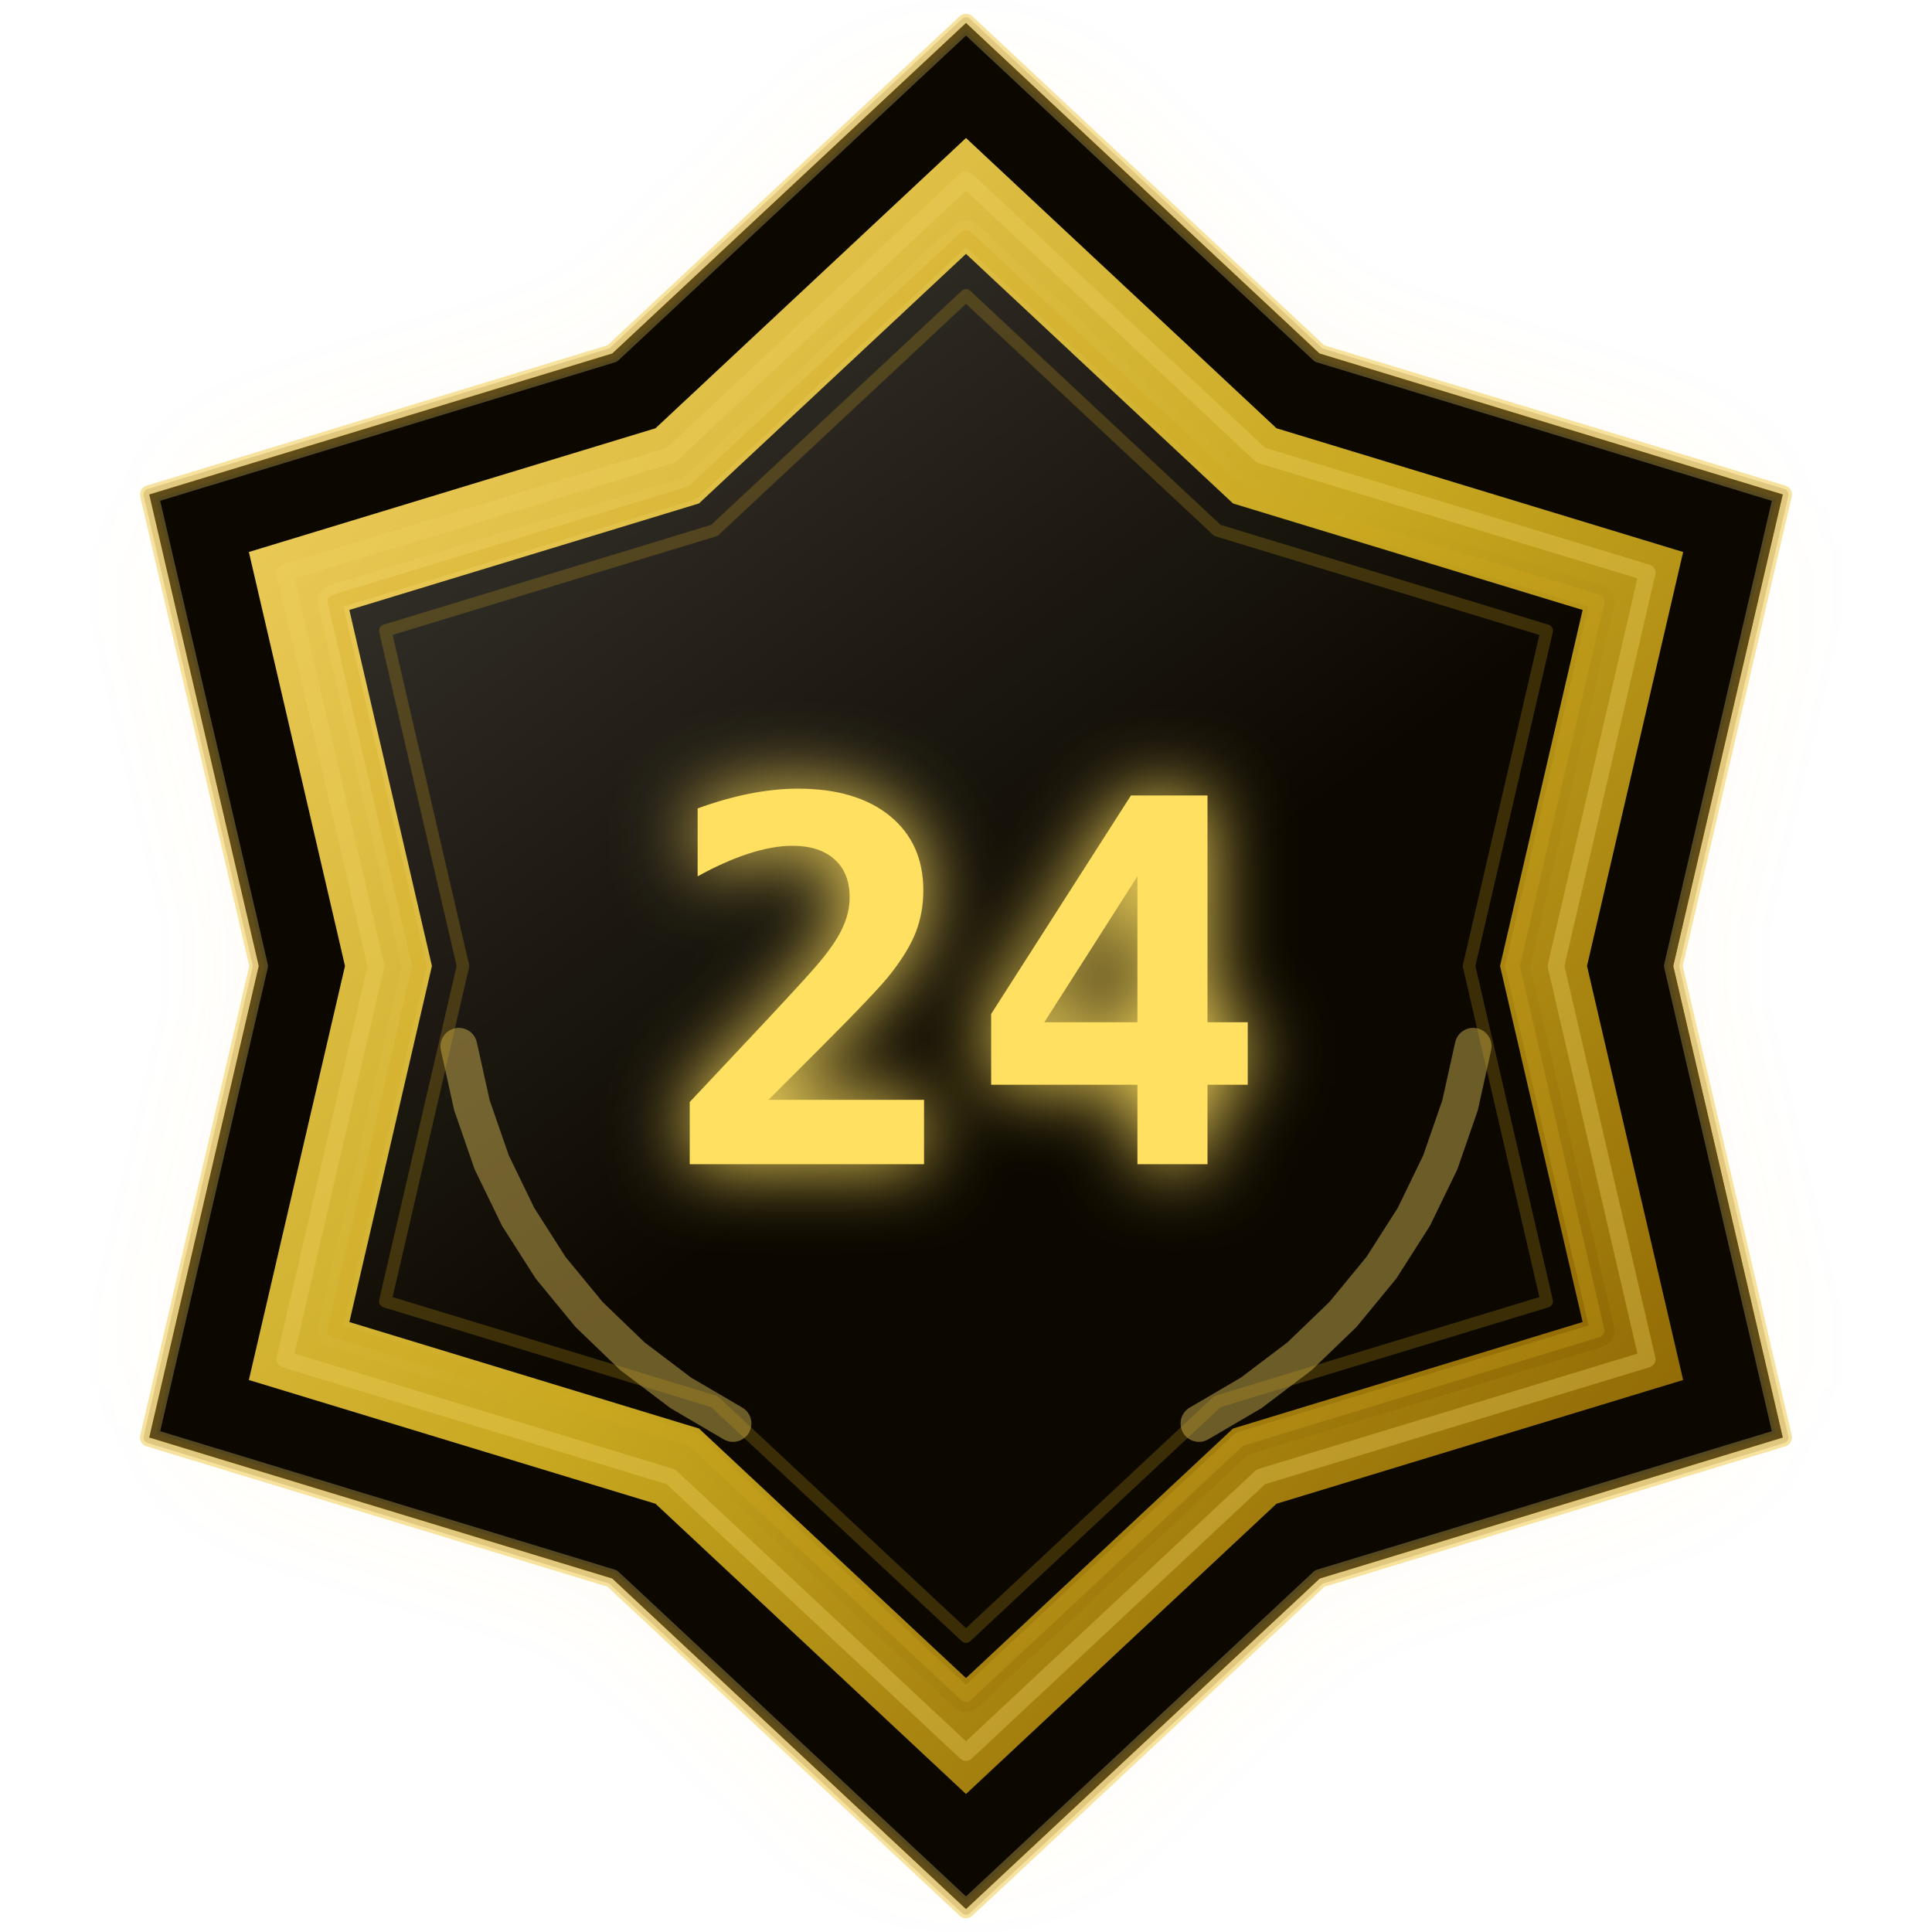
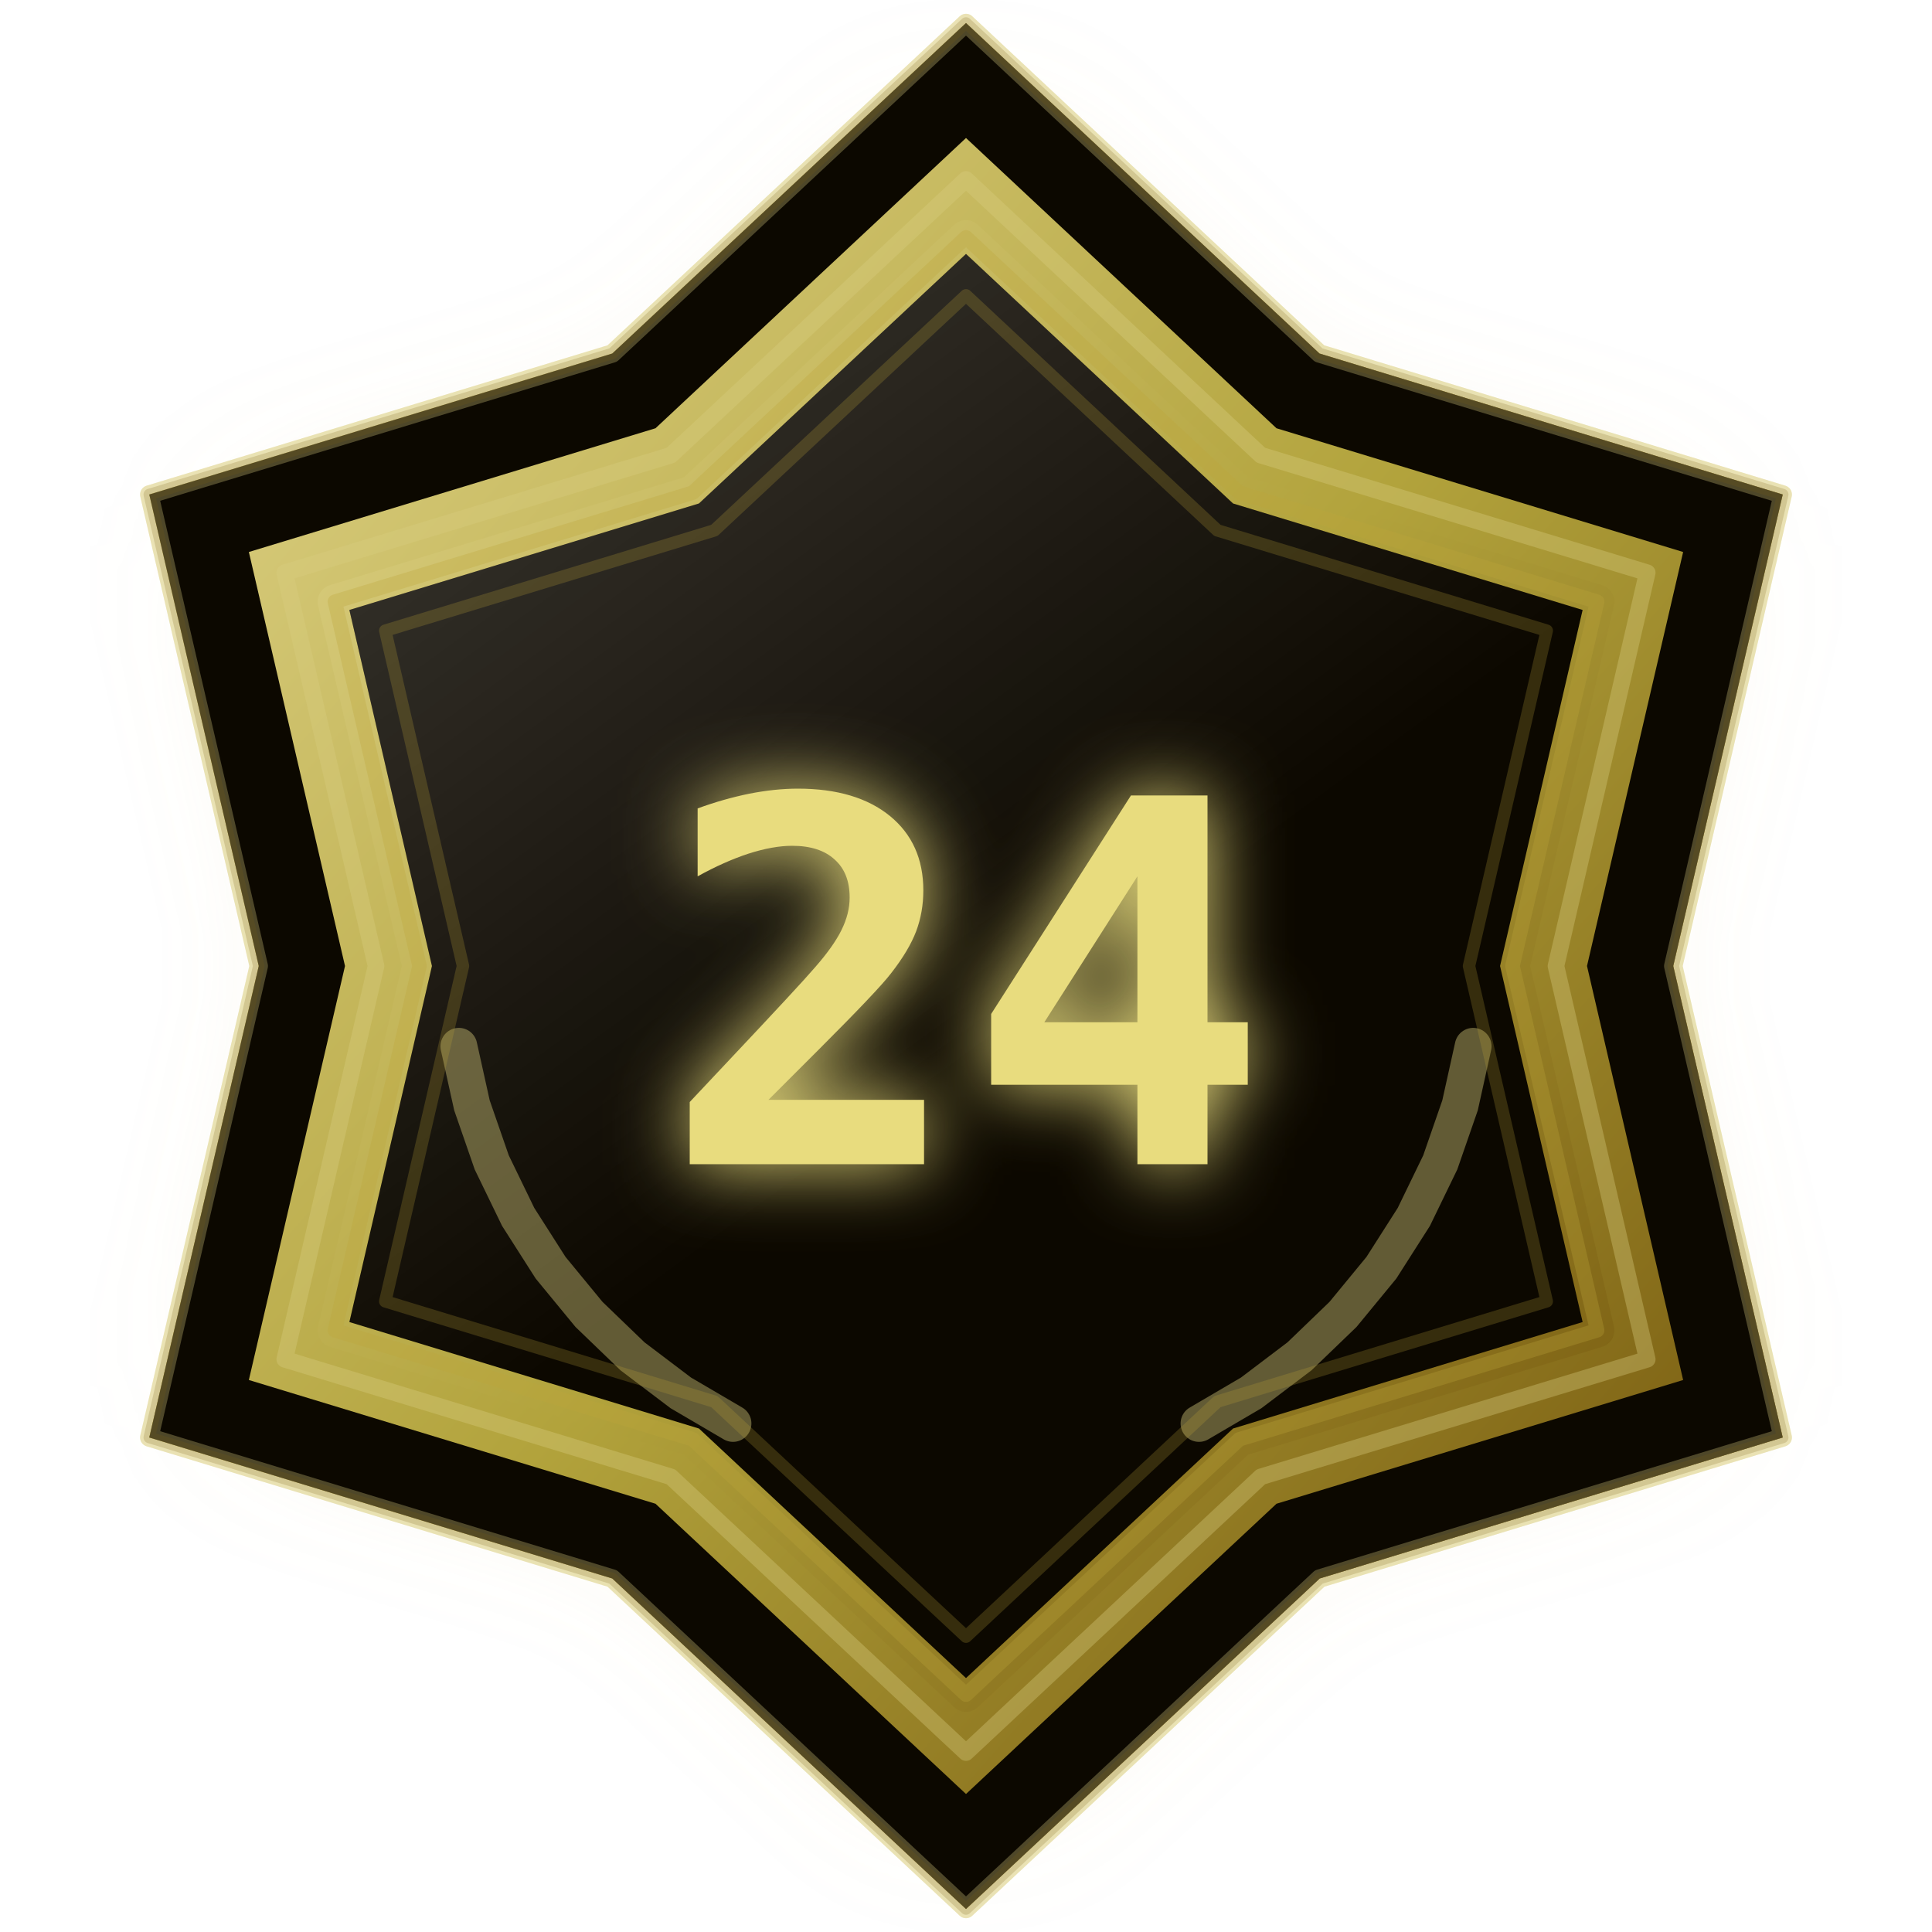
<svg xmlns="http://www.w3.org/2000/svg" width="84" height="84" viewBox="0 0 84 84" role="img" aria-label="Level 24 Badge">
  <defs>
    <radialGradient id="bglv24" cx="35%" cy="28%" r="72%">
      <stop offset="0%" stop-color="#0c0800" />
      <stop offset="100%" stop-color="#0c0800" />
    </radialGradient>
    <linearGradient id="rimlv24" x1="5%" y1="5%" x2="95%" y2="95%">
-       <stop offset="0%" stop-color="#f0d060" />
-       <stop offset="50%" stop-color="#c8a820" />
-       <stop offset="100%" stop-color="#886000" />
+       <stop offset="0%" stop-color="#dace80" />
+       <stop offset="50%" stop-color="#b2a33c" />
+       <stop offset="100%" stop-color="#795c10" />
    </linearGradient>
    <linearGradient id="shlv24" x1="18%" y1="0%" x2="82%" y2="100%">
      <stop offset="0%" stop-color="white" stop-opacity="0.18" />
      <stop offset="55%" stop-color="white" stop-opacity="0" />
    </linearGradient>
    <filter id="gllv24" x="-40%" y="-40%" width="180%" height="180%">
      <feGaussianBlur stdDeviation="1.6" result="b" />
      <feMerge>
        <feMergeNode in="b" />
        <feMergeNode in="SourceGraphic" />
      </feMerge>
    </filter>
    <filter id="halolv24" x="-35%" y="-35%" width="170%" height="170%">
      <feGaussianBlur stdDeviation="3.5" result="b" />
      <feMerge>
        <feMergeNode in="b" />
        <feMergeNode in="SourceGraphic" />
      </feMerge>
    </filter>
    <linearGradient id="pglv24_0" x1="5%" y1="0%" x2="95%" y2="100%">
-       <stop offset="0%" stop-color="#f0d060" stop-opacity="0.95" />
-       <stop offset="38%" stop-color="#c8a820" stop-opacity="0.90" />
-       <stop offset="100%" stop-color="#886000" stop-opacity="0.85" />
+       <stop offset="0%" stop-color="#dace80" stop-opacity="0.95" />
+       <stop offset="38%" stop-color="#b2a33c" stop-opacity="0.90" />
+       <stop offset="100%" stop-color="#795c10" stop-opacity="0.85" />
    </linearGradient>
    <linearGradient id="pglv24_1" x1="5%" y1="0%" x2="95%" y2="100%">
-       <stop offset="0%" stop-color="#f0d060" stop-opacity="0.95" />
-       <stop offset="38%" stop-color="#c8a820" stop-opacity="0.90" />
-       <stop offset="100%" stop-color="#886000" stop-opacity="0.85" />
+       <stop offset="0%" stop-color="#dace80" stop-opacity="0.95" />
+       <stop offset="38%" stop-color="#b2a33c" stop-opacity="0.90" />
+       <stop offset="100%" stop-color="#795c10" stop-opacity="0.85" />
    </linearGradient>
    <linearGradient id="pglv24_2" x1="5%" y1="0%" x2="95%" y2="100%">
-       <stop offset="0%" stop-color="#f0d060" stop-opacity="0.95" />
-       <stop offset="38%" stop-color="#c8a820" stop-opacity="0.90" />
-       <stop offset="100%" stop-color="#886000" stop-opacity="0.85" />
+       <stop offset="0%" stop-color="#dace80" stop-opacity="0.95" />
+       <stop offset="38%" stop-color="#b2a33c" stop-opacity="0.90" />
+       <stop offset="100%" stop-color="#795c10" stop-opacity="0.85" />
    </linearGradient>
  </defs>
-   <path d="M73.18,24.00 L69.00,42.00 L73.18,60.00 L55.50,65.38 L42.00,78.00 L28.50,65.38 L10.82,60.00 L15.00,42.00 L10.82,24.00 L28.50,18.62 L42.00,6.00 L55.50,18.62Z" fill="#f0d060" fill-opacity="0.28" filter="url(#halolv24)" />
+   <path d="M73.18,24.00 L69.00,42.00 L73.18,60.00 L55.50,65.38 L42.00,78.00 L28.50,65.38 L10.82,60.00 L15.00,42.00 L10.82,24.00 L28.50,18.62 L42.00,6.00 L55.50,18.62Z" fill="#dace80" fill-opacity="0.28" filter="url(#halolv24)" />
  <path d="M75.98,22.38 L71.43,42.00 L75.98,61.62 L56.71,67.49 L42.00,81.24 L27.28,67.49 L8.02,61.62 L12.57,42.00 L8.02,22.38 L27.28,16.51 L42.00,2.76 L56.71,16.51Z" fill="url(#pglv24_0)" />
  <path d="M73.18,24.00 L69.00,42.00 L73.18,60.00 L55.50,65.38 L42.00,78.00 L28.50,65.38 L10.82,60.00 L15.00,42.00 L10.82,24.00 L28.50,18.62 L42.00,6.00 L55.50,18.62Z" fill="#0c0800" />
-   <path d="M75.98,22.38 L71.43,42.00 L75.98,61.62 L56.71,67.49 L42.00,81.24 L27.28,67.49 L8.02,61.62 L12.57,42.00 L8.02,22.38 L27.28,16.51 L42.00,2.76 L56.71,16.51Z" fill="none" stroke="#f0d060" stroke-width="0.8" stroke-opacity="0.48" stroke-linejoin="round" />
-   <path d="M73.18,24.00 L69.00,42.00 L73.18,60.00 L55.50,65.38 L42.00,78.00 L28.50,65.38 L10.82,60.00 L15.00,42.00 L10.82,24.00 L28.50,18.62 L42.00,6.00 L55.50,18.62Z" fill="none" stroke="#886000" stroke-width="0.5" stroke-opacity="0.28" stroke-linejoin="round" />
+   <path d="M75.98,22.38 L71.43,42.00 L75.98,61.62 L56.71,67.49 L42.00,81.24 L27.28,67.49 L8.02,61.62 L12.57,42.00 L8.02,22.38 L27.28,16.51 L42.00,2.76 L56.71,16.51Z" fill="none" stroke="#dace80" stroke-width="0.8" stroke-opacity="0.48" stroke-linejoin="round" />
+   <path d="M73.18,24.00 L69.00,42.00 L73.18,60.00 L55.50,65.38 L42.00,78.00 L28.50,65.38 L10.82,60.00 L15.00,42.00 L10.82,24.00 L28.50,18.62 L42.00,6.00 L55.50,18.62Z" fill="none" stroke="#795c10" stroke-width="0.5" stroke-opacity="0.28" stroke-linejoin="round" />
  <path d="M77.51,21.50 L72.75,42.00 L77.51,62.50 L57.38,68.63 L42.00,83.00 L26.62,68.63 L6.49,62.50 L11.25,42.00 L6.49,21.50 L26.62,15.37 L42.00,1.00 L57.37,15.37Z" fill="url(#pglv24_1)" />
  <path d="M75.98,22.38 L71.43,42.00 L75.98,61.62 L56.71,67.49 L42.00,81.24 L27.28,67.49 L8.02,61.62 L12.57,42.00 L8.02,22.38 L27.28,16.51 L42.00,2.76 L56.71,16.51Z" fill="#0c0800" />
-   <path d="M77.51,21.50 L72.75,42.00 L77.51,62.50 L57.38,68.63 L42.00,83.00 L26.62,68.63 L6.49,62.50 L11.25,42.00 L6.49,21.50 L26.62,15.37 L42.00,1.00 L57.37,15.37Z" fill="none" stroke="#f0d060" stroke-width="0.8" stroke-opacity="0.40" stroke-linejoin="round" />
-   <path d="M75.98,22.38 L71.43,42.00 L75.98,61.62 L56.71,67.49 L42.00,81.24 L27.28,67.49 L8.02,61.62 L12.57,42.00 L8.02,22.38 L27.28,16.51 L42.00,2.76 L56.71,16.51Z" fill="none" stroke="#886000" stroke-width="0.5" stroke-opacity="0.24" stroke-linejoin="round" />
+   <path d="M77.51,21.50 L72.75,42.00 L77.51,62.50 L57.38,68.63 L42.00,83.00 L26.62,68.63 L6.49,62.50 L11.25,42.00 L6.49,21.50 L26.62,15.37 L42.00,1.00 L57.37,15.37Z" fill="none" stroke="#dace80" stroke-width="0.8" stroke-opacity="0.40" stroke-linejoin="round" />
+   <path d="M75.98,22.38 L71.43,42.00 L75.98,61.62 L56.71,67.49 L42.00,81.24 L27.28,67.49 L8.02,61.62 L12.57,42.00 L8.02,22.38 L27.28,16.51 L42.00,2.76 L56.71,16.51Z" fill="none" stroke="#795c10" stroke-width="0.5" stroke-opacity="0.24" stroke-linejoin="round" />
  <path d="M77.51,21.50 L72.75,42.00 L77.51,62.50 L57.38,68.63 L42.00,83.00 L26.62,68.63 L6.49,62.50 L11.25,42.00 L6.49,21.50 L26.62,15.37 L42.00,1.00 L57.37,15.37Z" fill="url(#pglv24_2)" />
  <path d="M77.51,21.50 L72.75,42.00 L77.51,62.50 L57.38,68.63 L42.00,83.00 L26.62,68.63 L6.49,62.50 L11.25,42.00 L6.49,21.50 L26.62,15.37 L42.00,1.00 L57.37,15.37Z" fill="#0c0800" />
-   <path d="M77.51,21.50 L72.75,42.00 L77.51,62.50 L57.38,68.63 L42.00,83.00 L26.62,68.63 L6.49,62.50 L11.25,42.00 L6.49,21.50 L26.62,15.37 L42.00,1.00 L57.37,15.37Z" fill="none" stroke="#f0d060" stroke-width="0.8" stroke-opacity="0.32" stroke-linejoin="round" />
-   <path d="M77.51,21.50 L72.75,42.00 L77.51,62.50 L57.38,68.63 L42.00,83.00 L26.62,68.63 L6.49,62.50 L11.25,42.00 L6.49,21.50 L26.62,15.37 L42.00,1.00 L57.37,15.37Z" fill="none" stroke="#886000" stroke-width="0.5" stroke-opacity="0.20" stroke-linejoin="round" />
+   <path d="M77.51,21.50 L72.75,42.00 L77.51,62.50 L57.38,68.63 L42.00,83.00 L26.62,68.63 L6.49,62.50 L11.25,42.00 L6.49,21.50 L26.62,15.37 L42.00,1.00 L57.37,15.37Z" fill="none" stroke="#dace80" stroke-width="0.8" stroke-opacity="0.32" stroke-linejoin="round" />
+   <path d="M77.51,21.50 L72.75,42.00 L77.51,62.50 L57.38,68.63 L42.00,83.00 L26.62,68.63 L6.49,62.50 L11.25,42.00 L6.49,21.50 L26.62,15.37 L42.00,1.00 L57.37,15.37Z" fill="none" stroke="#795c10" stroke-width="0.5" stroke-opacity="0.20" stroke-linejoin="round" />
  <path d="M73.18,24.00 L69.00,42.00 L73.18,60.00 L55.50,65.38 L42.00,78.00 L28.50,65.38 L10.82,60.00 L15.00,42.00 L10.82,24.00 L28.50,18.62 L42.00,6.00 L55.50,18.62Z" fill="url(#rimlv24)" />
  <path d="M69.44,26.16 L65.76,42.00 L69.44,57.84 L53.88,62.58 L42.00,73.68 L30.12,62.58 L14.56,57.84 L18.24,42.00 L14.56,26.16 L30.12,21.42 L42.00,10.32 L53.88,21.42Z" fill="#0c0800" />
  <path d="M69.44,26.16 L65.76,42.00 L69.44,57.84 L53.88,62.58 L42.00,73.68 L30.12,62.58 L14.56,57.84 L18.24,42.00 L14.56,26.16 L30.12,21.42 L42.00,10.32 L53.88,21.42Z" fill="none" stroke="url(#rimlv24)" stroke-width="1.5" stroke-linejoin="round" />
  <path d="M68.81,26.52 L65.22,42.00 L68.81,57.48 L53.61,62.11 L42.00,72.96 L30.39,62.11 L15.19,57.48 L18.78,42.00 L15.19,26.52 L30.39,21.89 L42.00,11.04 L53.61,21.89Z" fill="url(#bglv24)" />
  <path d="M68.81,26.52 L65.22,42.00 L68.81,57.48 L53.61,62.11 L42.00,72.96 L30.39,62.11 L15.19,57.48 L18.78,42.00 L15.19,26.52 L30.39,21.89 L42.00,11.04 L53.61,21.89Z" fill="url(#shlv24)" />
-   <path d="M31.87,61.89 L29.60,60.56 L27.50,58.97 L25.61,57.15 L23.94,55.12 L22.53,52.91 L21.38,50.54 L20.52,48.06 L19.95,45.49" fill="none" stroke="#f0d060" stroke-width="1.6" stroke-opacity="0.42" stroke-linecap="round" />
-   <path d="M64.05,45.49 L63.48,48.06 L62.62,50.54 L61.47,52.91 L60.06,55.12 L58.39,57.15 L56.50,58.97 L54.40,60.56 L52.13,61.89" fill="none" stroke="#f0d060" stroke-width="1.6" stroke-opacity="0.42" stroke-linecap="round" />
-   <path d="M71.62,24.90 L67.65,42.00 L71.62,59.10 L54.82,64.21 L42.00,76.20 L29.17,64.21 L12.38,59.10 L16.35,42.00 L12.38,24.90 L29.17,19.79 L42.00,7.80 L54.82,19.79Z" fill="none" stroke="#f0d060" stroke-width="0.72" stroke-opacity="0.36" stroke-linejoin="round" />
-   <path d="M69.44,26.16 L65.76,42.00 L69.44,57.84 L53.88,62.58 L42.00,73.68 L30.12,62.58 L14.56,57.84 L18.24,42.00 L14.56,26.16 L30.12,21.42 L42.00,10.32 L53.88,21.42Z" fill="none" stroke="#d0a820" stroke-width="0.63" stroke-opacity="0.30" stroke-linejoin="round" />
-   <path d="M67.25,27.42 L63.87,42.00 L67.25,56.58 L52.93,60.94 L42.00,71.16 L31.06,60.94 L16.75,56.58 L20.13,42.00 L16.75,27.42 L31.06,23.06 L42.00,12.84 L52.93,23.06Z" fill="none" stroke="#d0a820" stroke-width="0.54" stroke-opacity="0.24" stroke-linejoin="round" />
-   <text x="42" y="43" text-anchor="middle" dominant-baseline="central" font-family="Orbitron,monospace" font-weight="900" font-size="22" fill="#ffe060" filter="url(#gllv24)">24</text>
+   <path d="M31.87,61.89 L29.60,60.56 L27.50,58.97 L25.61,57.15 L23.94,55.12 L22.53,52.91 L21.38,50.54 L20.52,48.06 L19.95,45.49" fill="none" stroke="#dace80" stroke-width="1.6" stroke-opacity="0.42" stroke-linecap="round" />
+   <path d="M64.05,45.49 L63.48,48.06 L62.62,50.54 L61.47,52.91 L60.06,55.12 L58.39,57.15 L56.50,58.97 L54.40,60.56 L52.13,61.89" fill="none" stroke="#dace80" stroke-width="1.6" stroke-opacity="0.42" stroke-linecap="round" />
+   <path d="M71.62,24.90 L67.65,42.00 L71.62,59.10 L54.82,64.21 L42.00,76.20 L29.17,64.21 L12.38,59.10 L16.35,42.00 L12.38,24.90 L29.17,19.79 L42.00,7.80 L54.82,19.79Z" fill="none" stroke="#dace80" stroke-width="0.72" stroke-opacity="0.36" stroke-linejoin="round" />
+   <path d="M69.44,26.16 L65.76,42.00 L69.44,57.84 L53.88,62.58 L42.00,73.68 L30.12,62.58 L14.56,57.84 L18.24,42.00 L14.56,26.16 L30.12,21.42 L42.00,10.32 L53.88,21.42Z" fill="none" stroke="#bda53a" stroke-width="0.63" stroke-opacity="0.30" stroke-linejoin="round" />
+   <path d="M67.25,27.42 L63.87,42.00 L67.25,56.58 L52.93,60.94 L42.00,71.16 L31.06,60.94 L16.75,56.58 L20.13,42.00 L16.75,27.42 L31.06,23.06 L42.00,12.84 L52.93,23.06Z" fill="none" stroke="#bda53a" stroke-width="0.54" stroke-opacity="0.24" stroke-linejoin="round" />
+   <text x="42" y="43" text-anchor="middle" dominant-baseline="central" font-family="Orbitron,monospace" font-weight="900" font-size="22" fill="#e8dc7e" filter="url(#gllv24)">24</text>
</svg>
